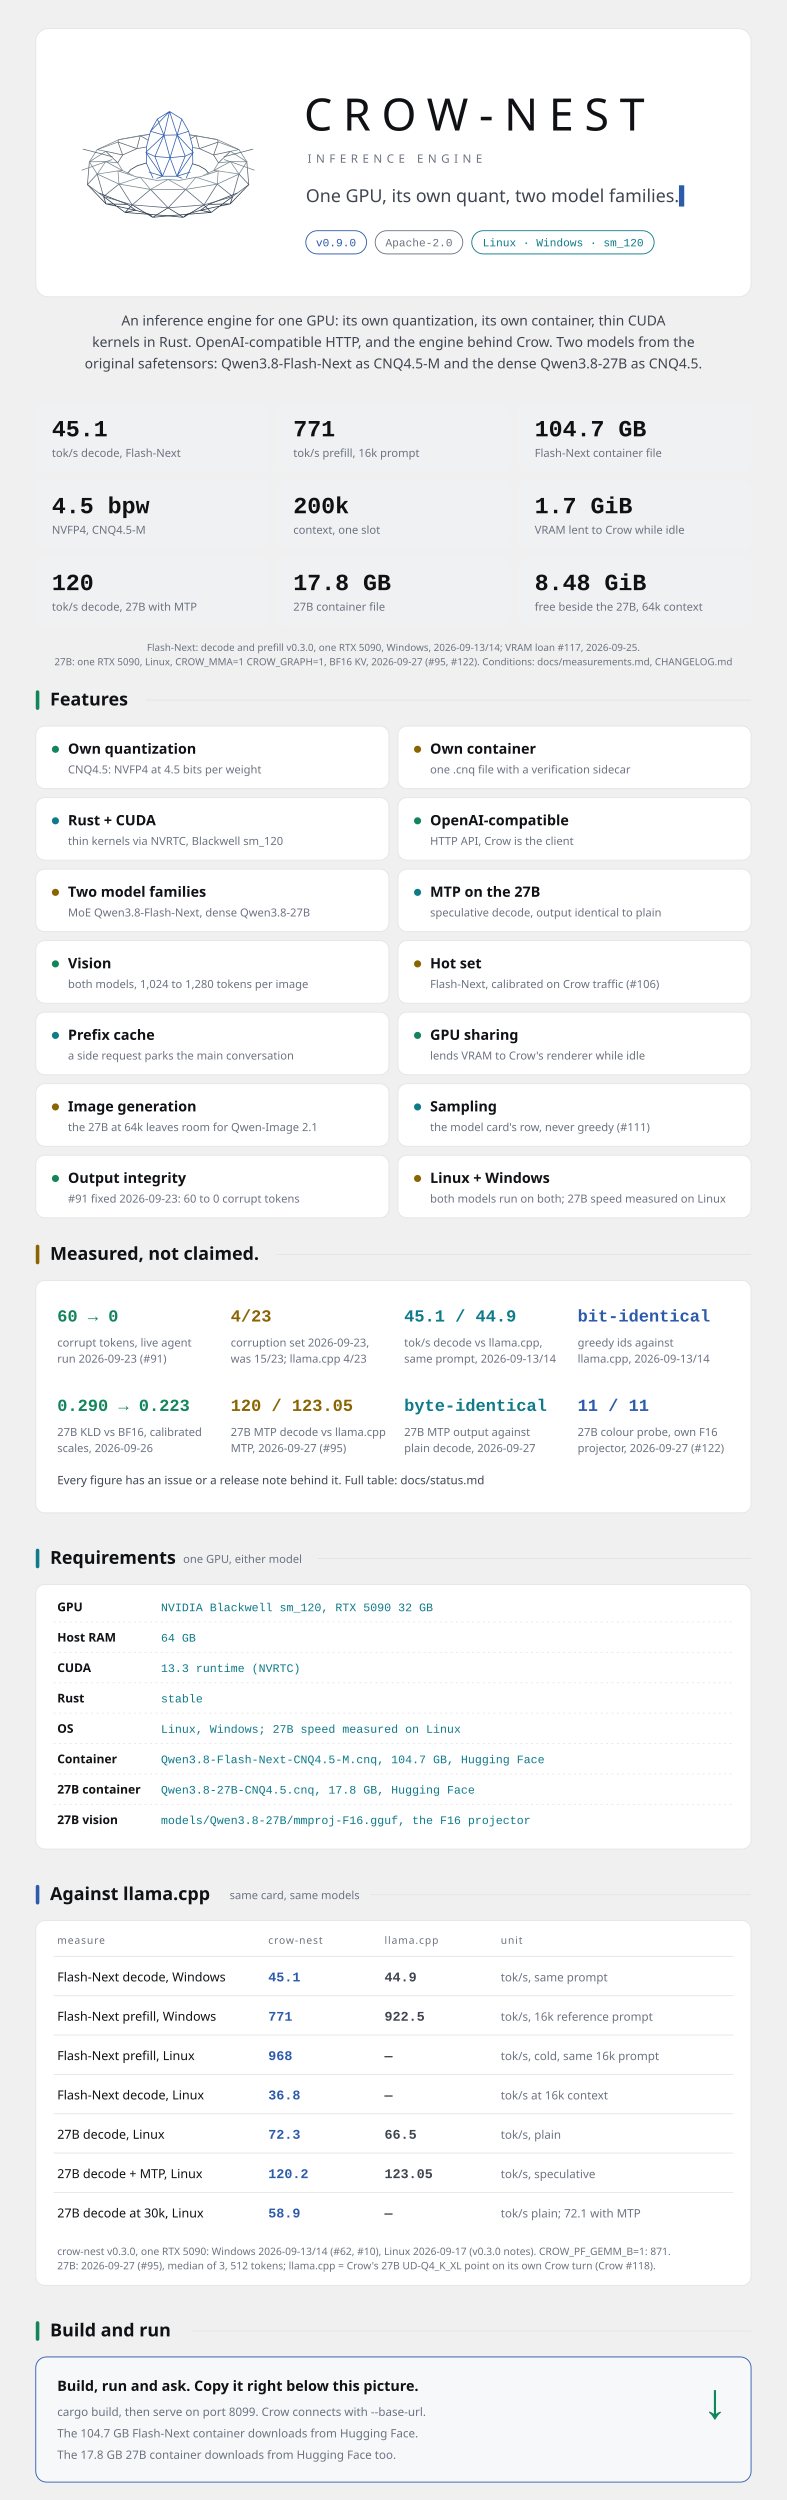
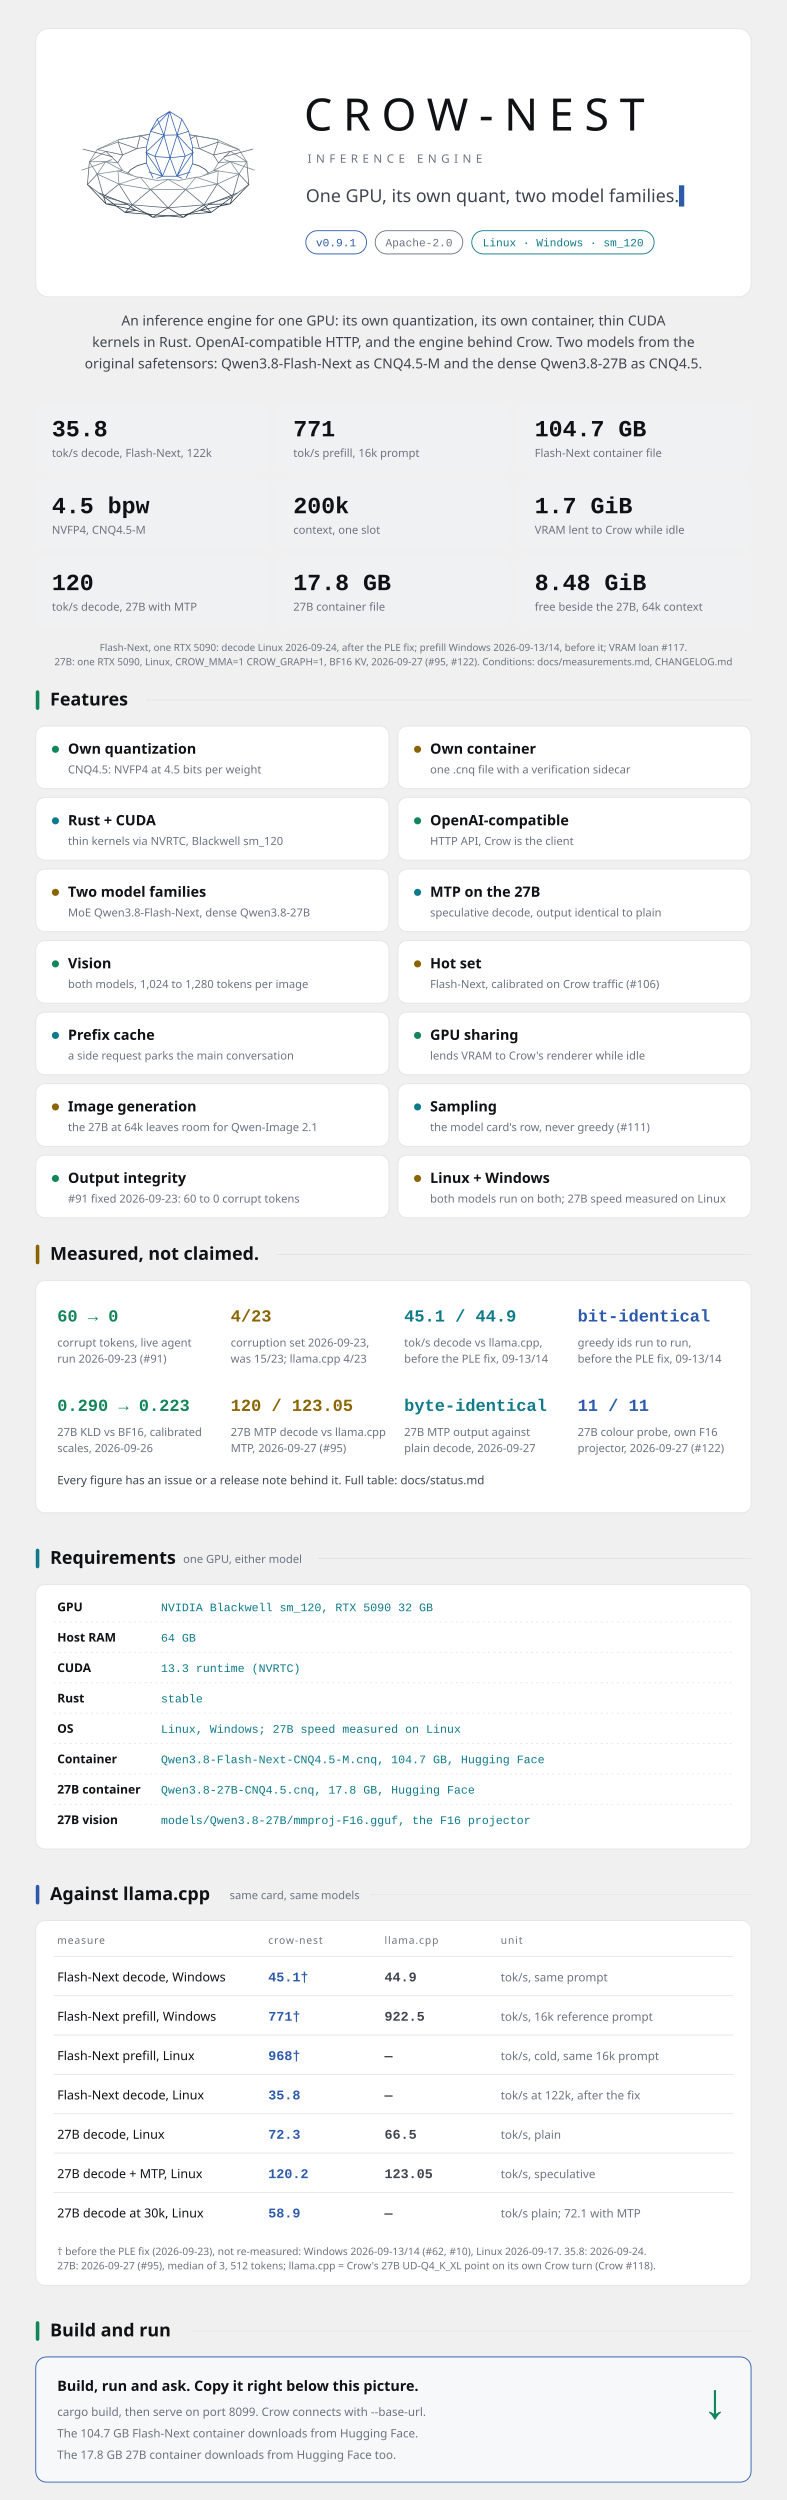
<svg xmlns="http://www.w3.org/2000/svg" viewBox="0 0 880 2796" width="880" height="2796" role="img" aria-label="crow-nest: one GPU, its own quant, two model families. Features, measurements, requirements.">
  <rect x="40" y="32" width="800" height="300" rx="14" fill="#ffffff" stroke="#e4e4e7" />
  <svg x="48" y="44" width="280" height="280" viewBox="0 0 1024 1024">
    <defs>
      <clipPath id="noegg">
        <path clip-rule="evenodd" d="M0 0H1024V1024H0ZM518.0 295.0 568.2 326.0 595.7 375.6 612.5 437.6 612.7 505.8 583.0 574.0 518.0 605.0 453.0 574.0 423.3 505.8 423.5 437.6 440.3 375.6 467.8 326.0Z" />
      </clipPath>
      <clipPath id="abovefront">
        <path d="M0 0H1024V479L774.0 479.0L767.4 500.0L716.8 537.8L625.7 564.0L512.0 573.3L398.3 564.0L307.2 537.8L256.6 500.0L250.0 479.0L0 479Z" />
      </clipPath>
    </defs>
    <g fill="none" stroke-width="3" stroke-linejoin="round" stroke-linecap="round">
      <path stroke="#283647" clip-path="url(#noegg)" d="M346 548 360 532 386 517 422 506 465 499 512 497 559 499 602 506 638 517 664 532 678 548" />
      <path stroke="#75838b" d="M718 505 767 500 698 537M698 537 717 538 640 563M640 563 626 564 558 577M558 577 512 573 466 577M466 577 398 564 384 563M384 563 307 538 326 537M326 537 257 500 306 505" />
      <path stroke="#576575" clip-path="url(#noegg)" d="M306 505 257 458 326 473M326 473 307 420 384 447M384 447 398 394 466 433M466 433 512 385 558 433M558 433 626 394 640 447M640 447 717 420 698 473M698 473 767 458 718 505" />
      <path stroke="#7f8c98" d="M767 500 802 551 717 538M717 538 713 592 626 564M626 564 584 614 512 573M512 573 440 614 398 564M398 564 311 592 307 538M307 538 222 551 257 500" />
      <path stroke="#75838b" clip-path="url(#noegg)" d="M257 500 190 501 257 458M257 458 222 451 307 420M307 420 311 410 398 394M398 394 440 388 512 385M512 385 584 388 626 394M626 394 713 410 717 420M717 420 802 451 767 458M767 458 834 501 767 500" />
      <path stroke="#576575" d="M834 501 842 594 802 551M802 551 776 643 713 592M713 592 659 677 584 614M584 614 512 689 440 614M440 614 365 677 311 592M311 592 248 643 222 551M222 551 182 594 190 501" />
      <path stroke="#283647" d="M842 594 766 673 776 643M776 643 688 708 659 677M659 677 575 728 512 689M512 689 449 728 365 677M365 677 336 708 248 643M248 643 258 673 182 594M794 629 678 675 766 673M766 673 645 699 688 708M688 708 586 716 575 728M575 728 512 722 449 728M449 728 438 716 336 708M336 708 379 699 258 673M258 673 346 675 230 629" />
      <path stroke="#576575" clip-path="url(#noegg)" d="M306 505 326 473 384 447 466 433 558 433 640 447 698 473 718 505" />
      <path stroke="#7f8c98" clip-path="url(#abovefront)" d="M718 505 698 537 640 563 558 577 466 577 384 563 326 537 306 505" />
      <path stroke="#75838b" clip-path="url(#noegg)" d="M190 501 222 451 311 410 440 388 584 388 713 410 802 451 834 501" />
      <path stroke="#75838b" d="M834 501 802 551 713 592 584 614 440 614 311 592 222 551 190 501" />
      <path stroke="#576575" d="M842 594 776 643 659 677 512 689 365 677 248 643 182 594" />
      <path stroke="#283647" d="M678 675 645 699 586 716 512 722 438 716 379 699 346 675" />
      <path stroke="#2c5bac" clip-path="url(#abovefront)" d="M440 376 495 392 549 391 596 376M421 462 458 479 520 484 582 478 615 462M434 543 489 560 548 560 602 543M440 376 518 295 495 392M518 295 549 391M468 326 495 392M568 326 549 391M421 462 495 392 458 479M495 392 520 484 549 391 582 478M549 391 615 462M458 479 489 560 520 484 548 560 582 478M421 462 489 560M615 462 548 560M489 560 453 574M548 560 583 574M518 295 568 326 596 376 612 438 613 506 583 574 518 605 453 574 423 506 424 438 440 376 468 326 518 295" />
      <path stroke="#75838b" d="M742 492 865 535" />
      <path stroke="#576575" clip-path="url(#noegg)" d="M741 480 859 449" />
      <path stroke="#75838b" d="M282 492 159 535" />
      <path stroke="#576575" clip-path="url(#noegg)" d="M283 480 164 449" />
    </g>
  </svg>
  <text x="340" y="146" font-family="-apple-system,BlinkMacSystemFont,'Segoe UI','Noto Sans',Helvetica,Arial,sans-serif" font-size="50" font-weight="300" fill="#0f1114" text-anchor="start" letter-spacing="12">CROW-NEST</text>
  <text x="344" y="182" font-family="-apple-system,BlinkMacSystemFont,'Segoe UI','Noto Sans',Helvetica,Arial,sans-serif" font-size="13" font-weight="400" fill="#6b7280" text-anchor="start" letter-spacing="5">INFERENCE ENGINE</text>
  <text x="342" y="226" font-family="-apple-system,BlinkMacSystemFont,'Segoe UI','Noto Sans',Helvetica,Arial,sans-serif" font-size="20" fill="#3f4550">One GPU, its own quant, two model families.<tspan fill="#2c5bac">▍<animate attributeName="opacity" values="1;1;0;0" keyTimes="0;.5;.5;1" dur="1.1s" repeatCount="indefinite" />
    </tspan>
  </text>
  <rect x="342" y="258" width="68" height="26" rx="13" fill="none" stroke="#2c5bac" />
-   <text x="375.8" y="275.5" font-family="ui-monospace,SFMono-Regular,'SF Mono',Menlo,Consolas,'Liberation Mono',monospace" font-size="12.5" font-weight="400" fill="#2c5bac" text-anchor="middle" letter-spacing="0">v0.9.0</text>
+   <text x="375.8" y="275.5" font-family="ui-monospace,SFMono-Regular,'SF Mono',Menlo,Consolas,'Liberation Mono',monospace" font-size="12.5" font-weight="400" fill="#2c5bac" text-anchor="middle" letter-spacing="0">v0.9.1</text>
  <rect x="419.6" y="258" width="98" height="26" rx="13" fill="none" stroke="#6b7280" />
  <text x="468.6" y="275.5" font-family="ui-monospace,SFMono-Regular,'SF Mono',Menlo,Consolas,'Liberation Mono',monospace" font-size="12.5" font-weight="400" fill="#6b7280" text-anchor="middle" letter-spacing="0">Apache-2.0</text>
  <rect x="527.6" y="258" width="204" height="26" rx="13" fill="none" stroke="#0e7a8a" />
  <text x="629.8" y="275.5" font-family="ui-monospace,SFMono-Regular,'SF Mono',Menlo,Consolas,'Liberation Mono',monospace" font-size="12.5" font-weight="400" fill="#0e7a8a" text-anchor="middle" letter-spacing="0">Linux · Windows · sm_120</text>
  <text x="440.0" y="364" font-family="-apple-system,BlinkMacSystemFont,'Segoe UI','Noto Sans',Helvetica,Arial,sans-serif" font-size="15.5" font-weight="400" fill="#3f4550" text-anchor="middle" letter-spacing="0">An inference engine for one GPU: its own quantization, its own container, thin CUDA</text>
  <text x="440.0" y="388" font-family="-apple-system,BlinkMacSystemFont,'Segoe UI','Noto Sans',Helvetica,Arial,sans-serif" font-size="15.5" font-weight="400" fill="#3f4550" text-anchor="middle" letter-spacing="0">kernels in Rust. OpenAI-compatible HTTP, and the engine behind Crow. Two models from the</text>
  <text x="440.0" y="412" font-family="-apple-system,BlinkMacSystemFont,'Segoe UI','Noto Sans',Helvetica,Arial,sans-serif" font-size="15.5" font-weight="400" fill="#3f4550" text-anchor="middle" letter-spacing="0">original safetensors: Qwen3.8-Flash-Next as CNQ4.5-M and the dense Qwen3.8-27B as CNQ4.5.</text>
  <rect x="40" y="452" width="260" height="76" rx="10" fill="#f0f1f3" stroke="#f0f1f3" />
-   <text x="58" y="488" font-family="ui-monospace,SFMono-Regular,'SF Mono',Menlo,Consolas,'Liberation Mono',monospace" font-size="26" font-weight="600" fill="#0f1114" text-anchor="start" letter-spacing="0">45.1</text>
-   <text x="58" y="511" font-family="-apple-system,BlinkMacSystemFont,'Segoe UI','Noto Sans',Helvetica,Arial,sans-serif" font-size="12.5" font-weight="400" fill="#6b7280" text-anchor="start" letter-spacing="0">tok/s decode, Flash-Next</text>
+   <text x="58" y="488" font-family="ui-monospace,SFMono-Regular,'SF Mono',Menlo,Consolas,'Liberation Mono',monospace" font-size="26" font-weight="600" fill="#0f1114" text-anchor="start" letter-spacing="0">35.8</text>
+   <text x="58" y="511" font-family="-apple-system,BlinkMacSystemFont,'Segoe UI','Noto Sans',Helvetica,Arial,sans-serif" font-size="12.5" font-weight="400" fill="#6b7280" text-anchor="start" letter-spacing="0">tok/s decode, Flash-Next, 122k</text>
  <rect x="310" y="452" width="260" height="76" rx="10" fill="#f0f1f3" stroke="#f0f1f3" />
  <text x="328" y="488" font-family="ui-monospace,SFMono-Regular,'SF Mono',Menlo,Consolas,'Liberation Mono',monospace" font-size="26" font-weight="600" fill="#0f1114" text-anchor="start" letter-spacing="0">771</text>
  <text x="328" y="511" font-family="-apple-system,BlinkMacSystemFont,'Segoe UI','Noto Sans',Helvetica,Arial,sans-serif" font-size="12.5" font-weight="400" fill="#6b7280" text-anchor="start" letter-spacing="0">tok/s prefill, 16k prompt</text>
  <rect x="580" y="452" width="260" height="76" rx="10" fill="#f0f1f3" stroke="#f0f1f3" />
  <text x="598" y="488" font-family="ui-monospace,SFMono-Regular,'SF Mono',Menlo,Consolas,'Liberation Mono',monospace" font-size="26" font-weight="600" fill="#0f1114" text-anchor="start" letter-spacing="0">104.7 GB</text>
  <text x="598" y="511" font-family="-apple-system,BlinkMacSystemFont,'Segoe UI','Noto Sans',Helvetica,Arial,sans-serif" font-size="12.5" font-weight="400" fill="#6b7280" text-anchor="start" letter-spacing="0">Flash-Next container file</text>
  <rect x="40" y="538" width="260" height="76" rx="10" fill="#f0f1f3" stroke="#f0f1f3" />
  <text x="58" y="574" font-family="ui-monospace,SFMono-Regular,'SF Mono',Menlo,Consolas,'Liberation Mono',monospace" font-size="26" font-weight="600" fill="#0f1114" text-anchor="start" letter-spacing="0">4.5 bpw</text>
  <text x="58" y="597" font-family="-apple-system,BlinkMacSystemFont,'Segoe UI','Noto Sans',Helvetica,Arial,sans-serif" font-size="12.5" font-weight="400" fill="#6b7280" text-anchor="start" letter-spacing="0">NVFP4, CNQ4.5-M</text>
  <rect x="310" y="538" width="260" height="76" rx="10" fill="#f0f1f3" stroke="#f0f1f3" />
  <text x="328" y="574" font-family="ui-monospace,SFMono-Regular,'SF Mono',Menlo,Consolas,'Liberation Mono',monospace" font-size="26" font-weight="600" fill="#0f1114" text-anchor="start" letter-spacing="0">200k</text>
  <text x="328" y="597" font-family="-apple-system,BlinkMacSystemFont,'Segoe UI','Noto Sans',Helvetica,Arial,sans-serif" font-size="12.5" font-weight="400" fill="#6b7280" text-anchor="start" letter-spacing="0">context, one slot</text>
  <rect x="580" y="538" width="260" height="76" rx="10" fill="#f0f1f3" stroke="#f0f1f3" />
  <text x="598" y="574" font-family="ui-monospace,SFMono-Regular,'SF Mono',Menlo,Consolas,'Liberation Mono',monospace" font-size="26" font-weight="600" fill="#0f1114" text-anchor="start" letter-spacing="0">1.7 GiB</text>
  <text x="598" y="597" font-family="-apple-system,BlinkMacSystemFont,'Segoe UI','Noto Sans',Helvetica,Arial,sans-serif" font-size="12.5" font-weight="400" fill="#6b7280" text-anchor="start" letter-spacing="0">VRAM lent to Crow while idle</text>
  <rect x="40" y="624" width="260" height="76" rx="10" fill="#f0f1f3" stroke="#f0f1f3" />
  <text x="58" y="660" font-family="ui-monospace,SFMono-Regular,'SF Mono',Menlo,Consolas,'Liberation Mono',monospace" font-size="26" font-weight="600" fill="#0f1114" text-anchor="start" letter-spacing="0">120</text>
  <text x="58" y="683" font-family="-apple-system,BlinkMacSystemFont,'Segoe UI','Noto Sans',Helvetica,Arial,sans-serif" font-size="12.5" font-weight="400" fill="#6b7280" text-anchor="start" letter-spacing="0">tok/s decode, 27B with MTP</text>
  <rect x="310" y="624" width="260" height="76" rx="10" fill="#f0f1f3" stroke="#f0f1f3" />
  <text x="328" y="660" font-family="ui-monospace,SFMono-Regular,'SF Mono',Menlo,Consolas,'Liberation Mono',monospace" font-size="26" font-weight="600" fill="#0f1114" text-anchor="start" letter-spacing="0">17.8 GB</text>
  <text x="328" y="683" font-family="-apple-system,BlinkMacSystemFont,'Segoe UI','Noto Sans',Helvetica,Arial,sans-serif" font-size="12.5" font-weight="400" fill="#6b7280" text-anchor="start" letter-spacing="0">27B container file</text>
  <rect x="580" y="624" width="260" height="76" rx="10" fill="#f0f1f3" stroke="#f0f1f3" />
  <text x="598" y="660" font-family="ui-monospace,SFMono-Regular,'SF Mono',Menlo,Consolas,'Liberation Mono',monospace" font-size="26" font-weight="600" fill="#0f1114" text-anchor="start" letter-spacing="0">8.48 GiB</text>
  <text x="598" y="683" font-family="-apple-system,BlinkMacSystemFont,'Segoe UI','Noto Sans',Helvetica,Arial,sans-serif" font-size="12.5" font-weight="400" fill="#6b7280" text-anchor="start" letter-spacing="0">free beside the 27B, 64k context</text>
-   <text x="440.0" y="728" font-family="-apple-system,BlinkMacSystemFont,'Segoe UI','Noto Sans',Helvetica,Arial,sans-serif" font-size="11" font-weight="400" fill="#6b7280" text-anchor="middle" letter-spacing="0">Flash-Next: decode and prefill v0.3.0, one RTX 5090, Windows, 2026-09-13/14; VRAM loan #117, 2026-09-25.</text>
+   <text x="440.0" y="728" font-family="-apple-system,BlinkMacSystemFont,'Segoe UI','Noto Sans',Helvetica,Arial,sans-serif" font-size="11" font-weight="400" fill="#6b7280" text-anchor="middle" letter-spacing="0">Flash-Next, one RTX 5090: decode Linux 2026-09-24, after the PLE fix; prefill Windows 2026-09-13/14, before it; VRAM loan #117.</text>
  <text x="440.0" y="744" font-family="-apple-system,BlinkMacSystemFont,'Segoe UI','Noto Sans',Helvetica,Arial,sans-serif" font-size="11" font-weight="400" fill="#6b7280" text-anchor="middle" letter-spacing="0">27B: one RTX 5090, Linux, CROW_MMA=1 CROW_GRAPH=1, BF16 KV, 2026-09-27 (#95, #122). Conditions: docs/measurements.md, CHANGELOG.md</text>
  <rect x="40" y="772" width="4" height="22" rx="2" fill="#12855a" />
  <text x="56" y="789" font-family="-apple-system,BlinkMacSystemFont,'Segoe UI','Noto Sans',Helvetica,Arial,sans-serif" font-size="20" font-weight="600" fill="#0f1114" text-anchor="start" letter-spacing="0">Features</text>
  <line x1="163" y1="783" x2="840" y2="783" stroke="#e4e4e7" />
  <rect x="40" y="812" width="395" height="70" rx="10" fill="#ffffff" stroke="#e4e4e7" />
  <circle cx="62" cy="838" r="4" fill="#12855a" />
  <text x="76" y="843" font-family="-apple-system,BlinkMacSystemFont,'Segoe UI','Noto Sans',Helvetica,Arial,sans-serif" font-size="16" font-weight="600" fill="#0f1114" text-anchor="start" letter-spacing="0">Own quantization</text>
  <text x="76" y="865" font-family="-apple-system,BlinkMacSystemFont,'Segoe UI','Noto Sans',Helvetica,Arial,sans-serif" font-size="12.5" font-weight="400" fill="#6b7280" text-anchor="start" letter-spacing="0">CNQ4.5: NVFP4 at 4.5 bits per weight</text>
  <rect x="445" y="812" width="395" height="70" rx="10" fill="#ffffff" stroke="#e4e4e7" />
  <circle cx="467" cy="838" r="4" fill="#8a6400" />
  <text x="481" y="843" font-family="-apple-system,BlinkMacSystemFont,'Segoe UI','Noto Sans',Helvetica,Arial,sans-serif" font-size="16" font-weight="600" fill="#0f1114" text-anchor="start" letter-spacing="0">Own container</text>
  <text x="481" y="865" font-family="-apple-system,BlinkMacSystemFont,'Segoe UI','Noto Sans',Helvetica,Arial,sans-serif" font-size="12.5" font-weight="400" fill="#6b7280" text-anchor="start" letter-spacing="0">one .cnq file with a verification sidecar</text>
  <rect x="40" y="892" width="395" height="70" rx="10" fill="#ffffff" stroke="#e4e4e7" />
  <circle cx="62" cy="918" r="4" fill="#0e7a8a" />
  <text x="76" y="923" font-family="-apple-system,BlinkMacSystemFont,'Segoe UI','Noto Sans',Helvetica,Arial,sans-serif" font-size="16" font-weight="600" fill="#0f1114" text-anchor="start" letter-spacing="0">Rust + CUDA</text>
  <text x="76" y="945" font-family="-apple-system,BlinkMacSystemFont,'Segoe UI','Noto Sans',Helvetica,Arial,sans-serif" font-size="12.5" font-weight="400" fill="#6b7280" text-anchor="start" letter-spacing="0">thin kernels via NVRTC, Blackwell sm_120</text>
  <rect x="445" y="892" width="395" height="70" rx="10" fill="#ffffff" stroke="#e4e4e7" />
  <circle cx="467" cy="918" r="4" fill="#12855a" />
  <text x="481" y="923" font-family="-apple-system,BlinkMacSystemFont,'Segoe UI','Noto Sans',Helvetica,Arial,sans-serif" font-size="16" font-weight="600" fill="#0f1114" text-anchor="start" letter-spacing="0">OpenAI-compatible</text>
  <text x="481" y="945" font-family="-apple-system,BlinkMacSystemFont,'Segoe UI','Noto Sans',Helvetica,Arial,sans-serif" font-size="12.5" font-weight="400" fill="#6b7280" text-anchor="start" letter-spacing="0">HTTP API, Crow is the client</text>
  <rect x="40" y="972" width="395" height="70" rx="10" fill="#ffffff" stroke="#e4e4e7" />
  <circle cx="62" cy="998" r="4" fill="#8a6400" />
  <text x="76" y="1003" font-family="-apple-system,BlinkMacSystemFont,'Segoe UI','Noto Sans',Helvetica,Arial,sans-serif" font-size="16" font-weight="600" fill="#0f1114" text-anchor="start" letter-spacing="0">Two model families</text>
  <text x="76" y="1025" font-family="-apple-system,BlinkMacSystemFont,'Segoe UI','Noto Sans',Helvetica,Arial,sans-serif" font-size="12.5" font-weight="400" fill="#6b7280" text-anchor="start" letter-spacing="0">MoE Qwen3.8-Flash-Next, dense Qwen3.8-27B</text>
  <rect x="445" y="972" width="395" height="70" rx="10" fill="#ffffff" stroke="#e4e4e7" />
  <circle cx="467" cy="998" r="4" fill="#0e7a8a" />
  <text x="481" y="1003" font-family="-apple-system,BlinkMacSystemFont,'Segoe UI','Noto Sans',Helvetica,Arial,sans-serif" font-size="16" font-weight="600" fill="#0f1114" text-anchor="start" letter-spacing="0">MTP on the 27B</text>
  <text x="481" y="1025" font-family="-apple-system,BlinkMacSystemFont,'Segoe UI','Noto Sans',Helvetica,Arial,sans-serif" font-size="12.5" font-weight="400" fill="#6b7280" text-anchor="start" letter-spacing="0">speculative decode, output identical to plain</text>
  <rect x="40" y="1052" width="395" height="70" rx="10" fill="#ffffff" stroke="#e4e4e7" />
  <circle cx="62" cy="1078" r="4" fill="#12855a" />
  <text x="76" y="1083" font-family="-apple-system,BlinkMacSystemFont,'Segoe UI','Noto Sans',Helvetica,Arial,sans-serif" font-size="16" font-weight="600" fill="#0f1114" text-anchor="start" letter-spacing="0">Vision</text>
  <text x="76" y="1105" font-family="-apple-system,BlinkMacSystemFont,'Segoe UI','Noto Sans',Helvetica,Arial,sans-serif" font-size="12.5" font-weight="400" fill="#6b7280" text-anchor="start" letter-spacing="0">both models, 1,024 to 1,280 tokens per image</text>
  <rect x="445" y="1052" width="395" height="70" rx="10" fill="#ffffff" stroke="#e4e4e7" />
  <circle cx="467" cy="1078" r="4" fill="#8a6400" />
  <text x="481" y="1083" font-family="-apple-system,BlinkMacSystemFont,'Segoe UI','Noto Sans',Helvetica,Arial,sans-serif" font-size="16" font-weight="600" fill="#0f1114" text-anchor="start" letter-spacing="0">Hot set</text>
  <text x="481" y="1105" font-family="-apple-system,BlinkMacSystemFont,'Segoe UI','Noto Sans',Helvetica,Arial,sans-serif" font-size="12.5" font-weight="400" fill="#6b7280" text-anchor="start" letter-spacing="0">Flash-Next, calibrated on Crow traffic (#106)</text>
  <rect x="40" y="1132" width="395" height="70" rx="10" fill="#ffffff" stroke="#e4e4e7" />
  <circle cx="62" cy="1158" r="4" fill="#0e7a8a" />
  <text x="76" y="1163" font-family="-apple-system,BlinkMacSystemFont,'Segoe UI','Noto Sans',Helvetica,Arial,sans-serif" font-size="16" font-weight="600" fill="#0f1114" text-anchor="start" letter-spacing="0">Prefix cache</text>
  <text x="76" y="1185" font-family="-apple-system,BlinkMacSystemFont,'Segoe UI','Noto Sans',Helvetica,Arial,sans-serif" font-size="12.5" font-weight="400" fill="#6b7280" text-anchor="start" letter-spacing="0">a side request parks the main conversation</text>
  <rect x="445" y="1132" width="395" height="70" rx="10" fill="#ffffff" stroke="#e4e4e7" />
  <circle cx="467" cy="1158" r="4" fill="#12855a" />
  <text x="481" y="1163" font-family="-apple-system,BlinkMacSystemFont,'Segoe UI','Noto Sans',Helvetica,Arial,sans-serif" font-size="16" font-weight="600" fill="#0f1114" text-anchor="start" letter-spacing="0">GPU sharing</text>
  <text x="481" y="1185" font-family="-apple-system,BlinkMacSystemFont,'Segoe UI','Noto Sans',Helvetica,Arial,sans-serif" font-size="12.5" font-weight="400" fill="#6b7280" text-anchor="start" letter-spacing="0">lends VRAM to Crow's renderer while idle</text>
  <rect x="40" y="1212" width="395" height="70" rx="10" fill="#ffffff" stroke="#e4e4e7" />
  <circle cx="62" cy="1238" r="4" fill="#8a6400" />
  <text x="76" y="1243" font-family="-apple-system,BlinkMacSystemFont,'Segoe UI','Noto Sans',Helvetica,Arial,sans-serif" font-size="16" font-weight="600" fill="#0f1114" text-anchor="start" letter-spacing="0">Image generation</text>
  <text x="76" y="1265" font-family="-apple-system,BlinkMacSystemFont,'Segoe UI','Noto Sans',Helvetica,Arial,sans-serif" font-size="12.5" font-weight="400" fill="#6b7280" text-anchor="start" letter-spacing="0">the 27B at 64k leaves room for Qwen-Image 2.1</text>
  <rect x="445" y="1212" width="395" height="70" rx="10" fill="#ffffff" stroke="#e4e4e7" />
  <circle cx="467" cy="1238" r="4" fill="#0e7a8a" />
  <text x="481" y="1243" font-family="-apple-system,BlinkMacSystemFont,'Segoe UI','Noto Sans',Helvetica,Arial,sans-serif" font-size="16" font-weight="600" fill="#0f1114" text-anchor="start" letter-spacing="0">Sampling</text>
  <text x="481" y="1265" font-family="-apple-system,BlinkMacSystemFont,'Segoe UI','Noto Sans',Helvetica,Arial,sans-serif" font-size="12.5" font-weight="400" fill="#6b7280" text-anchor="start" letter-spacing="0">the model card's row, never greedy (#111)</text>
  <rect x="40" y="1292" width="395" height="70" rx="10" fill="#ffffff" stroke="#e4e4e7" />
  <circle cx="62" cy="1318" r="4" fill="#12855a" />
  <text x="76" y="1323" font-family="-apple-system,BlinkMacSystemFont,'Segoe UI','Noto Sans',Helvetica,Arial,sans-serif" font-size="16" font-weight="600" fill="#0f1114" text-anchor="start" letter-spacing="0">Output integrity</text>
  <text x="76" y="1345" font-family="-apple-system,BlinkMacSystemFont,'Segoe UI','Noto Sans',Helvetica,Arial,sans-serif" font-size="12.5" font-weight="400" fill="#6b7280" text-anchor="start" letter-spacing="0">#91 fixed 2026-09-23: 60 to 0 corrupt tokens</text>
  <rect x="445" y="1292" width="395" height="70" rx="10" fill="#ffffff" stroke="#e4e4e7" />
  <circle cx="467" cy="1318" r="4" fill="#8a6400" />
  <text x="481" y="1323" font-family="-apple-system,BlinkMacSystemFont,'Segoe UI','Noto Sans',Helvetica,Arial,sans-serif" font-size="16" font-weight="600" fill="#0f1114" text-anchor="start" letter-spacing="0">Linux + Windows</text>
  <text x="481" y="1345" font-family="-apple-system,BlinkMacSystemFont,'Segoe UI','Noto Sans',Helvetica,Arial,sans-serif" font-size="12.5" font-weight="400" fill="#6b7280" text-anchor="start" letter-spacing="0">both models run on both; 27B speed measured on Linux</text>
  <rect x="40" y="1392" width="4" height="22" rx="2" fill="#8a6400" />
  <text x="56" y="1409" font-family="-apple-system,BlinkMacSystemFont,'Segoe UI','Noto Sans',Helvetica,Arial,sans-serif" font-size="20" font-weight="600" fill="#0f1114" text-anchor="start" letter-spacing="0">Measured, not claimed.</text>
  <line x1="309" y1="1403" x2="840" y2="1403" stroke="#e4e4e7" />
  <rect x="40" y="1432" width="800" height="260" rx="10" fill="#ffffff" stroke="#e4e4e7" />
  <text x="64" y="1478" font-family="ui-monospace,SFMono-Regular,'SF Mono',Menlo,Consolas,'Liberation Mono',monospace" font-size="19" font-weight="600" fill="#12855a" text-anchor="start" letter-spacing="0">60 → 0</text>
  <text x="64" y="1506" font-family="-apple-system,BlinkMacSystemFont,'Segoe UI','Noto Sans',Helvetica,Arial,sans-serif" font-size="12.5" font-weight="400" fill="#6b7280" text-anchor="start" letter-spacing="0">corrupt tokens, live agent</text>
  <text x="64" y="1524" font-family="-apple-system,BlinkMacSystemFont,'Segoe UI','Noto Sans',Helvetica,Arial,sans-serif" font-size="12.5" font-weight="400" fill="#6b7280" text-anchor="start" letter-spacing="0">run 2026-09-23 (#91)</text>
  <text x="258" y="1478" font-family="ui-monospace,SFMono-Regular,'SF Mono',Menlo,Consolas,'Liberation Mono',monospace" font-size="19" font-weight="600" fill="#8a6400" text-anchor="start" letter-spacing="0">4/23</text>
  <text x="258" y="1506" font-family="-apple-system,BlinkMacSystemFont,'Segoe UI','Noto Sans',Helvetica,Arial,sans-serif" font-size="12.5" font-weight="400" fill="#6b7280" text-anchor="start" letter-spacing="0">corruption set 2026-09-23,</text>
  <text x="258" y="1524" font-family="-apple-system,BlinkMacSystemFont,'Segoe UI','Noto Sans',Helvetica,Arial,sans-serif" font-size="12.5" font-weight="400" fill="#6b7280" text-anchor="start" letter-spacing="0">was 15/23; llama.cpp 4/23</text>
  <text x="452" y="1478" font-family="ui-monospace,SFMono-Regular,'SF Mono',Menlo,Consolas,'Liberation Mono',monospace" font-size="19" font-weight="600" fill="#0e7a8a" text-anchor="start" letter-spacing="0">45.1 / 44.9</text>
  <text x="452" y="1506" font-family="-apple-system,BlinkMacSystemFont,'Segoe UI','Noto Sans',Helvetica,Arial,sans-serif" font-size="12.5" font-weight="400" fill="#6b7280" text-anchor="start" letter-spacing="0">tok/s decode vs llama.cpp,</text>
-   <text x="452" y="1524" font-family="-apple-system,BlinkMacSystemFont,'Segoe UI','Noto Sans',Helvetica,Arial,sans-serif" font-size="12.5" font-weight="400" fill="#6b7280" text-anchor="start" letter-spacing="0">same prompt, 2026-09-13/14</text>
+   <text x="452" y="1524" font-family="-apple-system,BlinkMacSystemFont,'Segoe UI','Noto Sans',Helvetica,Arial,sans-serif" font-size="12.5" font-weight="400" fill="#6b7280" text-anchor="start" letter-spacing="0">before the PLE fix, 09-13/14</text>
  <text x="646" y="1478" font-family="ui-monospace,SFMono-Regular,'SF Mono',Menlo,Consolas,'Liberation Mono',monospace" font-size="19" font-weight="600" fill="#2c5bac" text-anchor="start" letter-spacing="0">bit-identical</text>
-   <text x="646" y="1506" font-family="-apple-system,BlinkMacSystemFont,'Segoe UI','Noto Sans',Helvetica,Arial,sans-serif" font-size="12.5" font-weight="400" fill="#6b7280" text-anchor="start" letter-spacing="0">greedy ids against</text>
-   <text x="646" y="1524" font-family="-apple-system,BlinkMacSystemFont,'Segoe UI','Noto Sans',Helvetica,Arial,sans-serif" font-size="12.5" font-weight="400" fill="#6b7280" text-anchor="start" letter-spacing="0">llama.cpp, 2026-09-13/14</text>
+   <text x="646" y="1506" font-family="-apple-system,BlinkMacSystemFont,'Segoe UI','Noto Sans',Helvetica,Arial,sans-serif" font-size="12.5" font-weight="400" fill="#6b7280" text-anchor="start" letter-spacing="0">greedy ids run to run,</text>
+   <text x="646" y="1524" font-family="-apple-system,BlinkMacSystemFont,'Segoe UI','Noto Sans',Helvetica,Arial,sans-serif" font-size="12.5" font-weight="400" fill="#6b7280" text-anchor="start" letter-spacing="0">before the PLE fix, 09-13/14</text>
  <text x="64" y="1578" font-family="ui-monospace,SFMono-Regular,'SF Mono',Menlo,Consolas,'Liberation Mono',monospace" font-size="19" font-weight="600" fill="#12855a" text-anchor="start" letter-spacing="0">0.290 → 0.223</text>
  <text x="64" y="1606" font-family="-apple-system,BlinkMacSystemFont,'Segoe UI','Noto Sans',Helvetica,Arial,sans-serif" font-size="12.5" font-weight="400" fill="#6b7280" text-anchor="start" letter-spacing="0">27B KLD vs BF16, calibrated</text>
  <text x="64" y="1624" font-family="-apple-system,BlinkMacSystemFont,'Segoe UI','Noto Sans',Helvetica,Arial,sans-serif" font-size="12.5" font-weight="400" fill="#6b7280" text-anchor="start" letter-spacing="0">scales, 2026-09-26</text>
  <text x="258" y="1578" font-family="ui-monospace,SFMono-Regular,'SF Mono',Menlo,Consolas,'Liberation Mono',monospace" font-size="19" font-weight="600" fill="#8a6400" text-anchor="start" letter-spacing="0">120 / 123.05</text>
  <text x="258" y="1606" font-family="-apple-system,BlinkMacSystemFont,'Segoe UI','Noto Sans',Helvetica,Arial,sans-serif" font-size="12.5" font-weight="400" fill="#6b7280" text-anchor="start" letter-spacing="0">27B MTP decode vs llama.cpp</text>
  <text x="258" y="1624" font-family="-apple-system,BlinkMacSystemFont,'Segoe UI','Noto Sans',Helvetica,Arial,sans-serif" font-size="12.5" font-weight="400" fill="#6b7280" text-anchor="start" letter-spacing="0">MTP, 2026-09-27 (#95)</text>
  <text x="452" y="1578" font-family="ui-monospace,SFMono-Regular,'SF Mono',Menlo,Consolas,'Liberation Mono',monospace" font-size="19" font-weight="600" fill="#0e7a8a" text-anchor="start" letter-spacing="0">byte-identical</text>
  <text x="452" y="1606" font-family="-apple-system,BlinkMacSystemFont,'Segoe UI','Noto Sans',Helvetica,Arial,sans-serif" font-size="12.5" font-weight="400" fill="#6b7280" text-anchor="start" letter-spacing="0">27B MTP output against</text>
  <text x="452" y="1624" font-family="-apple-system,BlinkMacSystemFont,'Segoe UI','Noto Sans',Helvetica,Arial,sans-serif" font-size="12.5" font-weight="400" fill="#6b7280" text-anchor="start" letter-spacing="0">plain decode, 2026-09-27</text>
  <text x="646" y="1578" font-family="ui-monospace,SFMono-Regular,'SF Mono',Menlo,Consolas,'Liberation Mono',monospace" font-size="19" font-weight="600" fill="#2c5bac" text-anchor="start" letter-spacing="0">11 / 11</text>
  <text x="646" y="1606" font-family="-apple-system,BlinkMacSystemFont,'Segoe UI','Noto Sans',Helvetica,Arial,sans-serif" font-size="12.5" font-weight="400" fill="#6b7280" text-anchor="start" letter-spacing="0">27B colour probe, own F16</text>
  <text x="646" y="1624" font-family="-apple-system,BlinkMacSystemFont,'Segoe UI','Noto Sans',Helvetica,Arial,sans-serif" font-size="12.5" font-weight="400" fill="#6b7280" text-anchor="start" letter-spacing="0">projector, 2026-09-27 (#122)</text>
  <text x="64" y="1660" font-family="-apple-system,BlinkMacSystemFont,'Segoe UI','Noto Sans',Helvetica,Arial,sans-serif" font-size="13" font-weight="400" fill="#3f4550" text-anchor="start" letter-spacing="0">Every figure has an issue or a release note behind it. Full table: docs/status.md</text>
  <rect x="40" y="1732" width="4" height="22" rx="2" fill="#0e7a8a" />
  <text x="56" y="1749" font-family="-apple-system,BlinkMacSystemFont,'Segoe UI','Noto Sans',Helvetica,Arial,sans-serif" font-size="20" font-weight="600" fill="#0f1114" text-anchor="start" letter-spacing="0">Requirements</text>
  <text x="204.8" y="1748" font-family="-apple-system,BlinkMacSystemFont,'Segoe UI','Noto Sans',Helvetica,Arial,sans-serif" font-size="12.5" font-weight="400" fill="#6b7280" text-anchor="start" letter-spacing="0">one GPU, either model</text>
  <line x1="355" y1="1743" x2="840" y2="1743" stroke="#e4e4e7" />
  <rect x="40" y="1772" width="800" height="296" rx="10" fill="#ffffff" stroke="#e4e4e7" />
  <text x="64" y="1802" font-family="-apple-system,BlinkMacSystemFont,'Segoe UI','Noto Sans',Helvetica,Arial,sans-serif" font-size="13.5" font-weight="600" fill="#0f1114" text-anchor="start" letter-spacing="0">GPU</text>
  <text x="180" y="1802" font-family="ui-monospace,SFMono-Regular,'SF Mono',Menlo,Consolas,'Liberation Mono',monospace" font-size="13" font-weight="400" fill="#0e7a8a" text-anchor="start" letter-spacing="0">NVIDIA Blackwell sm_120, RTX 5090 32 GB</text>
  <line x1="60" y1="1814" x2="820" y2="1814" stroke="#e4e4e7" stroke-dasharray="2 4" />
  <text x="64" y="1836" font-family="-apple-system,BlinkMacSystemFont,'Segoe UI','Noto Sans',Helvetica,Arial,sans-serif" font-size="13.5" font-weight="600" fill="#0f1114" text-anchor="start" letter-spacing="0">Host RAM</text>
  <text x="180" y="1836" font-family="ui-monospace,SFMono-Regular,'SF Mono',Menlo,Consolas,'Liberation Mono',monospace" font-size="13" font-weight="400" fill="#0e7a8a" text-anchor="start" letter-spacing="0">64 GB</text>
  <line x1="60" y1="1848" x2="820" y2="1848" stroke="#e4e4e7" stroke-dasharray="2 4" />
  <text x="64" y="1870" font-family="-apple-system,BlinkMacSystemFont,'Segoe UI','Noto Sans',Helvetica,Arial,sans-serif" font-size="13.5" font-weight="600" fill="#0f1114" text-anchor="start" letter-spacing="0">CUDA</text>
  <text x="180" y="1870" font-family="ui-monospace,SFMono-Regular,'SF Mono',Menlo,Consolas,'Liberation Mono',monospace" font-size="13" font-weight="400" fill="#0e7a8a" text-anchor="start" letter-spacing="0">13.3 runtime (NVRTC)</text>
  <line x1="60" y1="1882" x2="820" y2="1882" stroke="#e4e4e7" stroke-dasharray="2 4" />
  <text x="64" y="1904" font-family="-apple-system,BlinkMacSystemFont,'Segoe UI','Noto Sans',Helvetica,Arial,sans-serif" font-size="13.5" font-weight="600" fill="#0f1114" text-anchor="start" letter-spacing="0">Rust</text>
  <text x="180" y="1904" font-family="ui-monospace,SFMono-Regular,'SF Mono',Menlo,Consolas,'Liberation Mono',monospace" font-size="13" font-weight="400" fill="#0e7a8a" text-anchor="start" letter-spacing="0">stable</text>
  <line x1="60" y1="1916" x2="820" y2="1916" stroke="#e4e4e7" stroke-dasharray="2 4" />
  <text x="64" y="1938" font-family="-apple-system,BlinkMacSystemFont,'Segoe UI','Noto Sans',Helvetica,Arial,sans-serif" font-size="13.5" font-weight="600" fill="#0f1114" text-anchor="start" letter-spacing="0">OS</text>
  <text x="180" y="1938" font-family="ui-monospace,SFMono-Regular,'SF Mono',Menlo,Consolas,'Liberation Mono',monospace" font-size="13" font-weight="400" fill="#0e7a8a" text-anchor="start" letter-spacing="0">Linux, Windows; 27B speed measured on Linux</text>
  <line x1="60" y1="1950" x2="820" y2="1950" stroke="#e4e4e7" stroke-dasharray="2 4" />
  <text x="64" y="1972" font-family="-apple-system,BlinkMacSystemFont,'Segoe UI','Noto Sans',Helvetica,Arial,sans-serif" font-size="13.5" font-weight="600" fill="#0f1114" text-anchor="start" letter-spacing="0">Container</text>
  <text x="180" y="1972" font-family="ui-monospace,SFMono-Regular,'SF Mono',Menlo,Consolas,'Liberation Mono',monospace" font-size="13" font-weight="400" fill="#0e7a8a" text-anchor="start" letter-spacing="0">Qwen3.8-Flash-Next-CNQ4.5-M.cnq, 104.7 GB, Hugging Face</text>
  <line x1="60" y1="1984" x2="820" y2="1984" stroke="#e4e4e7" stroke-dasharray="2 4" />
  <text x="64" y="2006" font-family="-apple-system,BlinkMacSystemFont,'Segoe UI','Noto Sans',Helvetica,Arial,sans-serif" font-size="13.5" font-weight="600" fill="#0f1114" text-anchor="start" letter-spacing="0">27B container</text>
  <text x="180" y="2006" font-family="ui-monospace,SFMono-Regular,'SF Mono',Menlo,Consolas,'Liberation Mono',monospace" font-size="13" font-weight="400" fill="#0e7a8a" text-anchor="start" letter-spacing="0">Qwen3.8-27B-CNQ4.5.cnq, 17.8 GB, Hugging Face</text>
  <line x1="60" y1="2018" x2="820" y2="2018" stroke="#e4e4e7" stroke-dasharray="2 4" />
  <text x="64" y="2040" font-family="-apple-system,BlinkMacSystemFont,'Segoe UI','Noto Sans',Helvetica,Arial,sans-serif" font-size="13.5" font-weight="600" fill="#0f1114" text-anchor="start" letter-spacing="0">27B vision</text>
  <text x="180" y="2040" font-family="ui-monospace,SFMono-Regular,'SF Mono',Menlo,Consolas,'Liberation Mono',monospace" font-size="13" font-weight="400" fill="#0e7a8a" text-anchor="start" letter-spacing="0">models/Qwen3.8-27B/mmproj-F16.gguf, the F16 projector</text>
  <rect x="40" y="2108" width="4" height="22" rx="2" fill="#2c5bac" />
  <text x="56" y="2125" font-family="-apple-system,BlinkMacSystemFont,'Segoe UI','Noto Sans',Helvetica,Arial,sans-serif" font-size="20" font-weight="600" fill="#0f1114" text-anchor="start" letter-spacing="0">Against llama.cpp</text>
  <text x="256.8" y="2124" font-family="-apple-system,BlinkMacSystemFont,'Segoe UI','Noto Sans',Helvetica,Arial,sans-serif" font-size="12.5" font-weight="400" fill="#6b7280" text-anchor="start" letter-spacing="0">same card, same models</text>
  <line x1="414" y1="2119" x2="840" y2="2119" stroke="#e4e4e7" />
  <rect x="40" y="2148" width="800" height="408" rx="10" fill="#ffffff" stroke="#e4e4e7" />
  <text x="64" y="2174" font-family="-apple-system,BlinkMacSystemFont,'Segoe UI','Noto Sans',Helvetica,Arial,sans-serif" font-size="11.5" font-weight="400" fill="#6b7280" text-anchor="start" letter-spacing="1">measure</text>
  <text x="300" y="2174" font-family="-apple-system,BlinkMacSystemFont,'Segoe UI','Noto Sans',Helvetica,Arial,sans-serif" font-size="11.5" font-weight="400" fill="#6b7280" text-anchor="start" letter-spacing="1">crow-nest</text>
  <text x="430" y="2174" font-family="-apple-system,BlinkMacSystemFont,'Segoe UI','Noto Sans',Helvetica,Arial,sans-serif" font-size="11.5" font-weight="400" fill="#6b7280" text-anchor="start" letter-spacing="1">llama.cpp</text>
  <text x="560" y="2174" font-family="-apple-system,BlinkMacSystemFont,'Segoe UI','Noto Sans',Helvetica,Arial,sans-serif" font-size="11.5" font-weight="400" fill="#6b7280" text-anchor="start" letter-spacing="1">unit</text>
  <line x1="60" y1="2188" x2="820" y2="2188" stroke="#e4e4e7" />
  <text x="64" y="2216" font-family="-apple-system,BlinkMacSystemFont,'Segoe UI','Noto Sans',Helvetica,Arial,sans-serif" font-size="14" font-weight="400" fill="#0f1114" text-anchor="start" letter-spacing="0">Flash-Next decode, Windows</text>
-   <text x="300" y="2216" font-family="ui-monospace,SFMono-Regular,'SF Mono',Menlo,Consolas,'Liberation Mono',monospace" font-size="15" font-weight="600" fill="#2c5bac" text-anchor="start" letter-spacing="0">45.1</text>
+   <text x="300" y="2216" font-family="ui-monospace,SFMono-Regular,'SF Mono',Menlo,Consolas,'Liberation Mono',monospace" font-size="15" font-weight="600" fill="#2c5bac" text-anchor="start" letter-spacing="0">45.1†</text>
  <text x="430" y="2216" font-family="ui-monospace,SFMono-Regular,'SF Mono',Menlo,Consolas,'Liberation Mono',monospace" font-size="15" font-weight="600" fill="#3f4550" text-anchor="start" letter-spacing="0">44.9</text>
  <text x="560" y="2216" font-family="-apple-system,BlinkMacSystemFont,'Segoe UI','Noto Sans',Helvetica,Arial,sans-serif" font-size="13" font-weight="400" fill="#6b7280" text-anchor="start" letter-spacing="0">tok/s, same prompt</text>
  <line x1="60" y1="2232" x2="820" y2="2232" stroke="#e4e4e7" />
  <text x="64" y="2260" font-family="-apple-system,BlinkMacSystemFont,'Segoe UI','Noto Sans',Helvetica,Arial,sans-serif" font-size="14" font-weight="400" fill="#0f1114" text-anchor="start" letter-spacing="0">Flash-Next prefill, Windows</text>
-   <text x="300" y="2260" font-family="ui-monospace,SFMono-Regular,'SF Mono',Menlo,Consolas,'Liberation Mono',monospace" font-size="15" font-weight="600" fill="#2c5bac" text-anchor="start" letter-spacing="0">771</text>
+   <text x="300" y="2260" font-family="ui-monospace,SFMono-Regular,'SF Mono',Menlo,Consolas,'Liberation Mono',monospace" font-size="15" font-weight="600" fill="#2c5bac" text-anchor="start" letter-spacing="0">771†</text>
  <text x="430" y="2260" font-family="ui-monospace,SFMono-Regular,'SF Mono',Menlo,Consolas,'Liberation Mono',monospace" font-size="15" font-weight="600" fill="#3f4550" text-anchor="start" letter-spacing="0">922.5</text>
  <text x="560" y="2260" font-family="-apple-system,BlinkMacSystemFont,'Segoe UI','Noto Sans',Helvetica,Arial,sans-serif" font-size="13" font-weight="400" fill="#6b7280" text-anchor="start" letter-spacing="0">tok/s, 16k reference prompt</text>
  <line x1="60" y1="2276" x2="820" y2="2276" stroke="#e4e4e7" />
  <text x="64" y="2304" font-family="-apple-system,BlinkMacSystemFont,'Segoe UI','Noto Sans',Helvetica,Arial,sans-serif" font-size="14" font-weight="400" fill="#0f1114" text-anchor="start" letter-spacing="0">Flash-Next prefill, Linux</text>
-   <text x="300" y="2304" font-family="ui-monospace,SFMono-Regular,'SF Mono',Menlo,Consolas,'Liberation Mono',monospace" font-size="15" font-weight="600" fill="#2c5bac" text-anchor="start" letter-spacing="0">968</text>
+   <text x="300" y="2304" font-family="ui-monospace,SFMono-Regular,'SF Mono',Menlo,Consolas,'Liberation Mono',monospace" font-size="15" font-weight="600" fill="#2c5bac" text-anchor="start" letter-spacing="0">968†</text>
  <text x="430" y="2304" font-family="ui-monospace,SFMono-Regular,'SF Mono',Menlo,Consolas,'Liberation Mono',monospace" font-size="15" font-weight="600" fill="#3f4550" text-anchor="start" letter-spacing="0">—</text>
  <text x="560" y="2304" font-family="-apple-system,BlinkMacSystemFont,'Segoe UI','Noto Sans',Helvetica,Arial,sans-serif" font-size="13" font-weight="400" fill="#6b7280" text-anchor="start" letter-spacing="0">tok/s, cold, same 16k prompt</text>
  <line x1="60" y1="2320" x2="820" y2="2320" stroke="#e4e4e7" />
  <text x="64" y="2348" font-family="-apple-system,BlinkMacSystemFont,'Segoe UI','Noto Sans',Helvetica,Arial,sans-serif" font-size="14" font-weight="400" fill="#0f1114" text-anchor="start" letter-spacing="0">Flash-Next decode, Linux</text>
-   <text x="300" y="2348" font-family="ui-monospace,SFMono-Regular,'SF Mono',Menlo,Consolas,'Liberation Mono',monospace" font-size="15" font-weight="600" fill="#2c5bac" text-anchor="start" letter-spacing="0">36.8</text>
+   <text x="300" y="2348" font-family="ui-monospace,SFMono-Regular,'SF Mono',Menlo,Consolas,'Liberation Mono',monospace" font-size="15" font-weight="600" fill="#2c5bac" text-anchor="start" letter-spacing="0">35.8</text>
  <text x="430" y="2348" font-family="ui-monospace,SFMono-Regular,'SF Mono',Menlo,Consolas,'Liberation Mono',monospace" font-size="15" font-weight="600" fill="#3f4550" text-anchor="start" letter-spacing="0">—</text>
-   <text x="560" y="2348" font-family="-apple-system,BlinkMacSystemFont,'Segoe UI','Noto Sans',Helvetica,Arial,sans-serif" font-size="13" font-weight="400" fill="#6b7280" text-anchor="start" letter-spacing="0">tok/s at 16k context</text>
+   <text x="560" y="2348" font-family="-apple-system,BlinkMacSystemFont,'Segoe UI','Noto Sans',Helvetica,Arial,sans-serif" font-size="13" font-weight="400" fill="#6b7280" text-anchor="start" letter-spacing="0">tok/s at 122k, after the fix</text>
  <line x1="60" y1="2364" x2="820" y2="2364" stroke="#e4e4e7" />
  <text x="64" y="2392" font-family="-apple-system,BlinkMacSystemFont,'Segoe UI','Noto Sans',Helvetica,Arial,sans-serif" font-size="14" font-weight="400" fill="#0f1114" text-anchor="start" letter-spacing="0">27B decode, Linux</text>
  <text x="300" y="2392" font-family="ui-monospace,SFMono-Regular,'SF Mono',Menlo,Consolas,'Liberation Mono',monospace" font-size="15" font-weight="600" fill="#2c5bac" text-anchor="start" letter-spacing="0">72.3</text>
  <text x="430" y="2392" font-family="ui-monospace,SFMono-Regular,'SF Mono',Menlo,Consolas,'Liberation Mono',monospace" font-size="15" font-weight="600" fill="#3f4550" text-anchor="start" letter-spacing="0">66.5</text>
  <text x="560" y="2392" font-family="-apple-system,BlinkMacSystemFont,'Segoe UI','Noto Sans',Helvetica,Arial,sans-serif" font-size="13" font-weight="400" fill="#6b7280" text-anchor="start" letter-spacing="0">tok/s, plain</text>
  <line x1="60" y1="2408" x2="820" y2="2408" stroke="#e4e4e7" />
  <text x="64" y="2436" font-family="-apple-system,BlinkMacSystemFont,'Segoe UI','Noto Sans',Helvetica,Arial,sans-serif" font-size="14" font-weight="400" fill="#0f1114" text-anchor="start" letter-spacing="0">27B decode + MTP, Linux</text>
  <text x="300" y="2436" font-family="ui-monospace,SFMono-Regular,'SF Mono',Menlo,Consolas,'Liberation Mono',monospace" font-size="15" font-weight="600" fill="#2c5bac" text-anchor="start" letter-spacing="0">120.2</text>
  <text x="430" y="2436" font-family="ui-monospace,SFMono-Regular,'SF Mono',Menlo,Consolas,'Liberation Mono',monospace" font-size="15" font-weight="600" fill="#3f4550" text-anchor="start" letter-spacing="0">123.05</text>
  <text x="560" y="2436" font-family="-apple-system,BlinkMacSystemFont,'Segoe UI','Noto Sans',Helvetica,Arial,sans-serif" font-size="13" font-weight="400" fill="#6b7280" text-anchor="start" letter-spacing="0">tok/s, speculative</text>
  <line x1="60" y1="2452" x2="820" y2="2452" stroke="#e4e4e7" />
  <text x="64" y="2480" font-family="-apple-system,BlinkMacSystemFont,'Segoe UI','Noto Sans',Helvetica,Arial,sans-serif" font-size="14" font-weight="400" fill="#0f1114" text-anchor="start" letter-spacing="0">27B decode at 30k, Linux</text>
  <text x="300" y="2480" font-family="ui-monospace,SFMono-Regular,'SF Mono',Menlo,Consolas,'Liberation Mono',monospace" font-size="15" font-weight="600" fill="#2c5bac" text-anchor="start" letter-spacing="0">58.9</text>
  <text x="430" y="2480" font-family="ui-monospace,SFMono-Regular,'SF Mono',Menlo,Consolas,'Liberation Mono',monospace" font-size="15" font-weight="600" fill="#3f4550" text-anchor="start" letter-spacing="0">—</text>
  <text x="560" y="2480" font-family="-apple-system,BlinkMacSystemFont,'Segoe UI','Noto Sans',Helvetica,Arial,sans-serif" font-size="13" font-weight="400" fill="#6b7280" text-anchor="start" letter-spacing="0">tok/s plain; 72.1 with MTP</text>
-   <text x="64" y="2522" font-family="-apple-system,BlinkMacSystemFont,'Segoe UI','Noto Sans',Helvetica,Arial,sans-serif" font-size="11.5" font-weight="400" fill="#6b7280" text-anchor="start" letter-spacing="0">crow-nest v0.3.0, one RTX 5090: Windows 2026-09-13/14 (#62, #10), Linux 2026-09-17 (v0.3.0 notes). CROW_PF_GEMM_B=1: 871.</text>
+   <text x="64" y="2522" font-family="-apple-system,BlinkMacSystemFont,'Segoe UI','Noto Sans',Helvetica,Arial,sans-serif" font-size="11.5" font-weight="400" fill="#6b7280" text-anchor="start" letter-spacing="0">† before the PLE fix (2026-09-23), not re-measured: Windows 2026-09-13/14 (#62, #10), Linux 2026-09-17. 35.8: 2026-09-24.</text>
  <text x="64" y="2538" font-family="-apple-system,BlinkMacSystemFont,'Segoe UI','Noto Sans',Helvetica,Arial,sans-serif" font-size="11.5" font-weight="400" fill="#6b7280" text-anchor="start" letter-spacing="0">27B: 2026-09-27 (#95), median of 3, 512 tokens; llama.cpp = Crow's 27B UD-Q4_K_XL point on its own Crow turn (Crow #118).</text>
  <rect x="40" y="2596" width="4" height="22" rx="2" fill="#12855a" />
  <text x="56" y="2613" font-family="-apple-system,BlinkMacSystemFont,'Segoe UI','Noto Sans',Helvetica,Arial,sans-serif" font-size="20" font-weight="600" fill="#0f1114" text-anchor="start" letter-spacing="0">Build and run</text>
  <line x1="215" y1="2607" x2="840" y2="2607" stroke="#e4e4e7" />
  <rect x="40" y="2636" width="800" height="140" rx="12" fill="#f6f8fa" stroke="#2c5bac" />
  <text x="64" y="2674" font-family="-apple-system,BlinkMacSystemFont,'Segoe UI','Noto Sans',Helvetica,Arial,sans-serif" font-size="16" font-weight="600" fill="#0f1114" text-anchor="start" letter-spacing="0">Build, run and ask. Copy it right below this picture.</text>
  <text x="64" y="2702" font-family="-apple-system,BlinkMacSystemFont,'Segoe UI','Noto Sans',Helvetica,Arial,sans-serif" font-size="13" font-weight="400" fill="#6b7280" text-anchor="start" letter-spacing="0">cargo build, then serve on port 8099. Crow connects with --base-url.</text>
  <text x="64" y="2726" font-family="-apple-system,BlinkMacSystemFont,'Segoe UI','Noto Sans',Helvetica,Arial,sans-serif" font-size="13" font-weight="400" fill="#6b7280" text-anchor="start" letter-spacing="0">The 104.7 GB Flash-Next container downloads from Hugging Face.</text>
  <text x="64" y="2750" font-family="-apple-system,BlinkMacSystemFont,'Segoe UI','Noto Sans',Helvetica,Arial,sans-serif" font-size="13" font-weight="400" fill="#6b7280" text-anchor="start" letter-spacing="0">The 17.8 GB 27B container downloads from Hugging Face too.</text>
  <text x="810" y="2702" font-family="-apple-system,BlinkMacSystemFont,'Segoe UI','Noto Sans',Helvetica,Arial,sans-serif" font-size="40" font-weight="400" fill="#12855a" text-anchor="end" letter-spacing="0">↓</text>
</svg>
